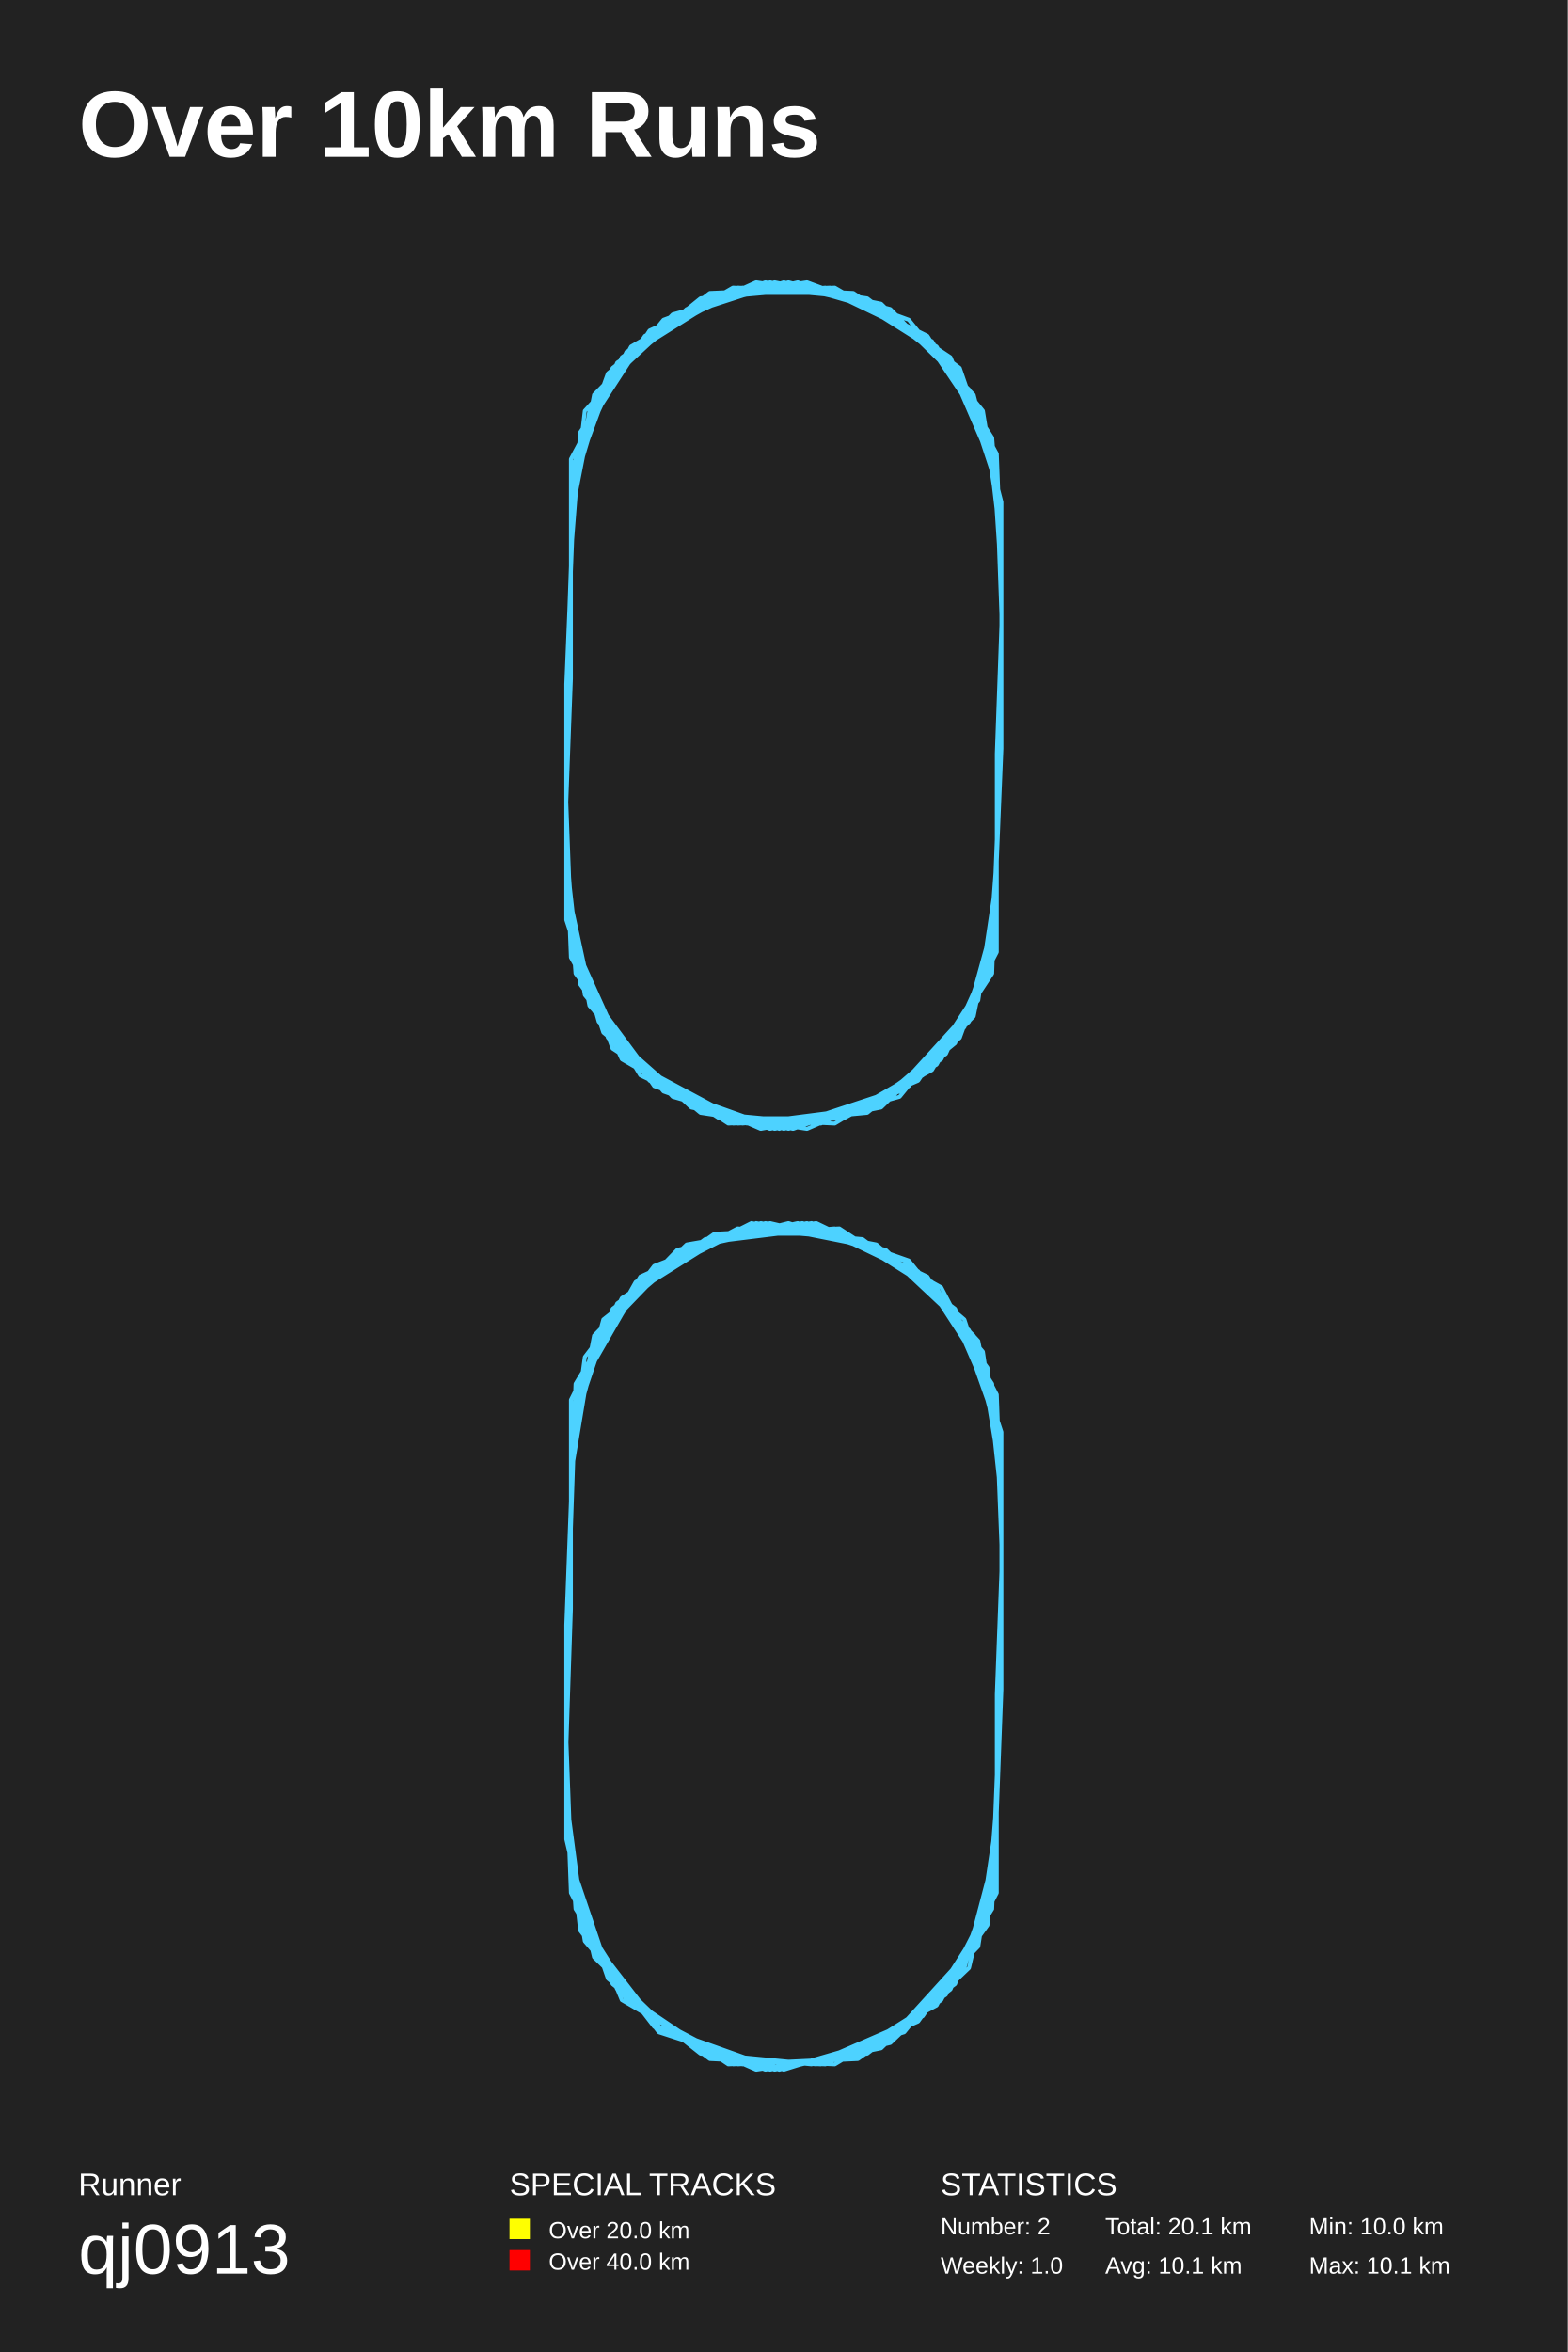
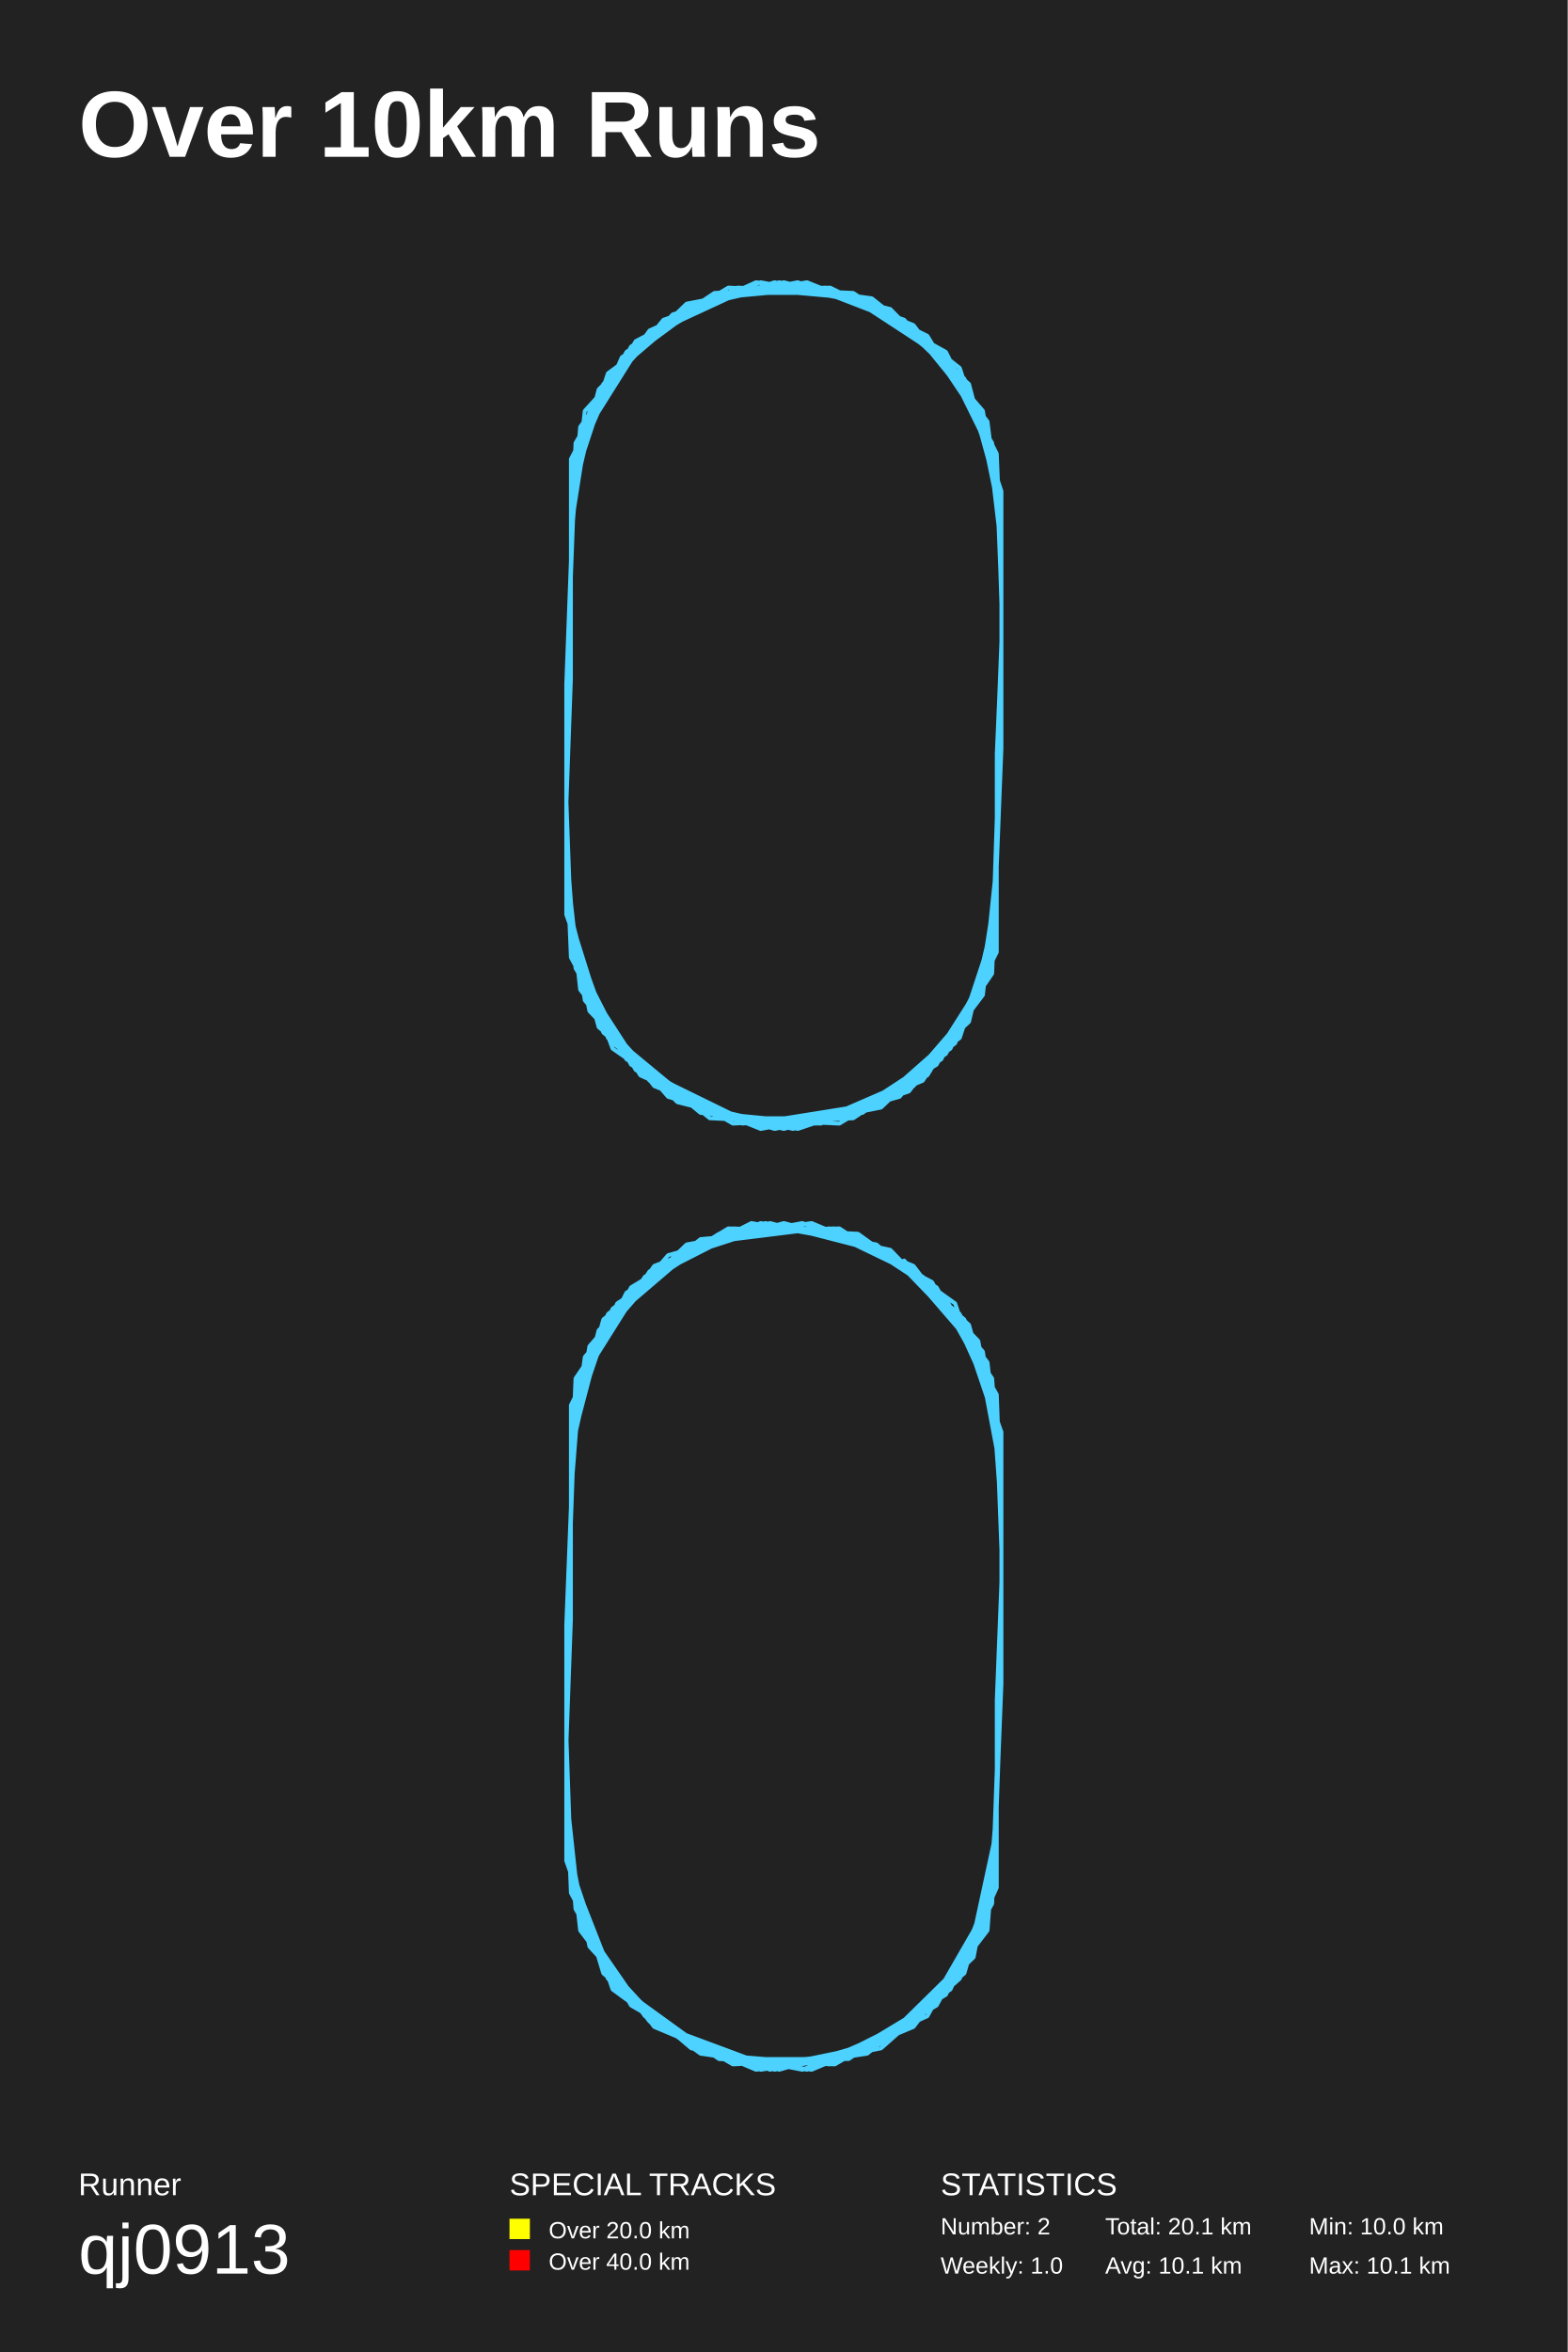
<svg xmlns="http://www.w3.org/2000/svg" baseProfile="full" height="300mm" version="1.1" viewBox="0,0,200,300" width="200mm">
  <defs />
  <rect fill="#222222" height="300" width="200" x="0" y="0" />
  <text fill="#FFFFFF" style="font-size:12px; font-family:Arial; font-weight:bold;" x="10" y="20">Over 10km Runs</text>
  <text fill="#FFFFFF" style="font-size:4px; font-family:Arial" x="10" y="280">Runner</text>
  <text fill="#FFFFFF" style="font-size:9px; font-family:Arial" x="10" y="290">qj0913</text>
  <text fill="#FFFFFF" style="font-size:4px; font-family:Arial" x="65" y="280">SPECIAL TRACKS</text>
  <rect fill="yellow" height="2.6" width="2.6" x="65" y="283" />
  <text fill="#FFFFFF" style="font-size:3px; font-family:Arial" x="70" y="285.5">Over 20.0 km</text>
  <rect fill="red" height="2.6" width="2.6" x="65" y="287" />
  <text fill="#FFFFFF" style="font-size:3px; font-family:Arial" x="70" y="289.5">Over 40.0 km</text>
  <text fill="#FFFFFF" style="font-size:4px; font-family:Arial" x="120" y="280">STATISTICS</text>
  <text fill="#FFFFFF" style="font-size:3px; font-family:Arial" x="120" y="285">Number: 2</text>
  <text fill="#FFFFFF" style="font-size:3px; font-family:Arial" x="120" y="290">Weekly: 1.0</text>
  <text fill="#FFFFFF" style="font-size:3px; font-family:Arial" x="141" y="285">Total: 20.1 km</text>
  <text fill="#FFFFFF" style="font-size:3px; font-family:Arial" x="141" y="290">Avg: 10.1 km</text>
  <text fill="#FFFFFF" style="font-size:3px; font-family:Arial" x="167" y="285">Min: 10.0 km</text>
  <text fill="#FFFFFF" style="font-size:3px; font-family:Arial" x="167" y="290">Max: 10.1 km</text>
-   <polyline fill="none" opacity="1" points="72.834,72.228 72.243,88.633 72.243,103.671 72.834,119.393 79.921,135.114 95.275,143.316 111.221,141.266 123.032,131.013 127.166,116.658 127.166,102.304 127.757,87.95 127.757,73.595 127.166,58.557 120.67,45.57 108.859,37.367 94.685,36.684 79.921,44.886 72.834,59.924 72.834,72.912 72.243,89.317 72.243,104.355 72.834,119.393 78.149,133.747 91.732,142.633 106.496,143.316 120.079,135.114 126.576,122.127 127.166,107.772 127.757,93.418 127.757,79.747 127.757,64.709 124.804,51.722 115.945,40.785 102.953,36.0 88.779,38.734 77.558,47.62 72.834,60.608 72.834,74.279 72.243,87.95 72.243,102.304 72.243,115.291 76.377,130.329 88.189,141.266 101.181,144.0 114.764,139.215 124.213,129.646 127.166,114.608 127.166,100.253 127.757,85.215 127.757,70.861 126.576,55.823 118.308,42.835 104.725,36.684 89.96,38.051 78.149,47.62 72.834,61.975 72.834,76.329 72.243,90.684 72.243,107.089 72.834,122.127 80.511,135.798 94.094,143.316 107.677,142.633 118.898,136.481 126.576,123.494 127.166,108.456 127.757,93.418 127.757,79.063 127.757,64.025 124.213,50.355 113.583,39.418 98.228,36.0 85.236,40.785 75.787,51.038 72.834,66.076 72.834,81.114 72.243,96.836 72.243,111.874 74.605,126.912 84.645,139.215 98.228,144.0 111.811,141.266 121.851,133.063 127.166,118.709 127.166,104.355 127.757,90 127.757,74.962 127.166,60.608 122.442,46.937 110.63,38.051 95.866,36.684 82.283,42.835 74.015,55.139 72.834,70.861 72.834,86.582 72.243,101.62 72.243,116.658 76.968,131.013 89.37,141.949 102.953,144.0 117.127,137.848 125.985,124.861 127.166,109.139 127.757,94.101 127.757,79.063 127.757,64.025 123.623,49.671 112.402,38.734 98.819,36.0 84.645,40.785 75.196,52.405 72.834,66.076 72.834,81.798 72.243,96.836 72.243,112.557 75.196,128.279 85.826,139.899 100.591,144.0 113.583,139.899 123.623,130.329 127.166,115.291 127.166,100.253 127.757,85.215 127.757,70.177 125.985,55.139 118.308,42.835 104.725,36.684 89.96,38.051 78.149,46.937 72.834,60.608 72.834,74.962 72.243,90 72.243,105.038 72.834,120.76 79.33,135.114 93.504,143.316 107.677,142.633 120.67,134.43 127.166,120.076 127.166,104.355 127.757,90 127.757,74.962 127.166,59.924 121.261,45.57 108.859,37.367 94.094,36.684 80.511,44.203 73.424,57.874 72.834,72.912 72.243,87.95 72.243,102.988 72.243,117.342 76.968,131.696 89.37,141.949 104.134,143.316 117.127,137.848 125.985,124.861 127.166,109.823 127.757,95.469 127.757,79.747 127.757,64.709 124.213,50.355 113.583,39.418 100.591,36.0 85.826,40.101 75.787,50.355 72.834,65.393 72.834,79.747 72.243,95.469 72.243,110.507 74.015,124.861 82.873,137.848 97.047,144.0 112.402,141.266 123.032,131.013 127.166,115.975 127.166,100.937 127.757,85.899 127.757,70.177 125.985,55.139 117.717,42.835 105.315,36.684 89.96,38.051 78.149,46.937 72.834,61.291 72.834,77.013 72.243,92.734 72.243,107.089 73.424,122.81 80.511,135.798 92.913,142.633 107.087,142.633 120.079,135.114 126.576,122.127 127.166,107.089 127.757,92.734 127.757,78.38 127.166,61.975 122.442,47.62 111.221,38.734 97.638,36.0 84.645,40.785 75.196,52.405 72.834,66.76 72.834,81.798 72.243,96.836 72.243,111.874 74.605,126.912 84.645,139.215 98.819,144.0 112.402,141.266 124.213,129.646 127.166,115.291 127.166,99.57 127.757,84.532 127.757,68.127 125.395,53.089 115.945,40.785 102.953,36.0 89.37,38.051 77.558,47.62 72.834,63.342 72.834,78.38 72.243,93.418 72.243,109.139 73.424,123.494 81.692,137.165 94.685,143.316 109.449,141.949 121.851,133.063 127.166,118.709 127.166,101.62 127.757,87.266 127.757,71.544 126.576,55.823 118.308,42.835 105.906,36.684 91.141,37.367 79.33,45.57 72.834,59.924 72.834,75.646 72.243,90 72.243,105.038 72.834,120.76 79.921,135.114 92.323,142.633 107.087,142.633 118.898,135.798 126.576,124.177 127.166,107.089 127.757,91.367 127.757,76.329 127.166,61.291 121.851,46.937 110.63,38.051 96.457,36.0 82.873,42.152 74.015,55.823 72.834,70.861 72.834,86.582 72.243,102.304 72.834,118.025 77.558,132.38 89.96,141.949 104.725,143.316 117.717,137.165 126.576,123.494 127.166,107.089 127.757,91.367 127.757,75.646 127.166,59.241 120.67,45.57 107.677,37.367 92.323,37.367 78.739,46.253 72.834,59.924 72.834,74.279 72.243,90 72.243,105.722 72.834,120.76 79.33,134.43 92.913,143.316 107.087,142.633 119.489,135.798 126.576,122.81 127.166,107.772 127.757,91.367 127.757,76.329 127.166,60.608 120.67,45.57 108.859,37.367 93.504,36.684 80.511,44.203 72.834,58.557 72.834,72.912 72.243,87.266 72.243,102.988 72.834,119.393 79.33,134.43 92.323,142.633 107.087,142.633 120.079,135.114 127.166,121.443 127.166,105.722 127.757,90 127.757,74.279 126.576,56.506 118.898,43.519 104.725,36.684 89.96,38.051 77.558,47.62 72.834,62.658 72.834,78.38 72.243,93.418 72.243,109.139 74.015,124.861 83.464,138.532 98.819,144.0 113.583,139.899 124.804,127.595 127.166,111.874 127.166,96.152 127.757,79.747 127.757,64.025 124.213,50.355 114.174,40.101 100,36.0 85.236,40.785 74.605,52.405 72.834,67.443 72.834,83.165 72.243,98.203 72.243,112.557 75.787,128.962 85.826,139.899 100,144.0 114.764,139.899 124.804,127.595 127.166,111.874 127.166,97.519 127.757,81.798 127.757,66.76 125.395,52.405 115.945,40.785 101.772,36.0 87.598,39.418 75.787,50.355 72.834,65.393 72.834,80.431 72.243,95.469 72.243,110.507 74.015,125.544 82.873,137.848 96.457,143.316 111.221,141.266 122.442,131.696 127.166,118.025 127.166,102.988 127.757,87.266 127.757,71.544 126.576,56.506 119.489,44.203 106.496,36.684 90.551,37.367 78.149,46.937 72.834,61.975 72.834,77.013 72.243,92.734 72.243,107.772 73.424,123.494 81.692,137.165 95.866,143.316 110.63,141.949 122.442,132.38 127.166,119.393 127.166,102.988 127.757,88.633 127.757,72.912 127.166,57.874 120.079,44.886 108.268,37.367 92.913,37.367 78.739,46.253 72.834,60.608 72.834,76.329 72.243,91.367 72.243,108.456 73.424,124.177 84.055,138.532 99.409,144.0 115.945,138.532" stroke="#4DD2FF" stroke-dasharray="none" stroke-linecap="round" stroke-linejoin="round" stroke-width="0.5" />
-   <polyline fill="none" opacity="1" points="126.576,243.494 127.166,227.772 127.757,211.367 127.757,196.329 127.166,180.608 120.67,165.57 107.677,157.367 91.732,157.367 78.739,166.253 72.834,180.608 72.834,197.696 72.243,207.95 72.243,223.671 72.834,239.393 79.33,255.114 93.504,263.316 108.859,262.633 121.261,253.747 127.166,240.076 127.166,224.355 127.757,208.633 127.757,192.912 126.576,177.19 118.898,163.519 103.543,156.0 88.189,158.734 76.968,168.987 72.834,184.025 72.834,200.431 72.243,216.836 72.243,231.874 74.605,247.595 84.645,259.215 98.228,264.0 111.811,261.266 123.032,251.013 127.166,236.658 127.166,220.937 127.757,205.215 127.757,190.177 125.985,174.456 117.127,162.152 102.953,156.0 87.007,159.418 75.787,171.038 72.834,186.076 72.834,201.114 72.243,216.152 72.243,231.874 74.605,246.228 84.055,258.532 96.457,264.0 110.63,261.949 121.261,253.747 127.166,239.393 127.166,224.355 127.757,208.633 127.757,193.595 127.166,177.874 120.079,164.203 107.677,157.367 92.323,157.367 79.33,165.57 72.834,178.557 72.834,194.279 72.243,208.633 72.243,222.988 72.834,238.709 77.558,252.38 89.37,261.949 103.543,263.316 117.717,257.165 125.985,244.177 127.166,229.139 127.757,212.051 127.757,197.013 127.166,181.291 121.851,166.937 110.04,158.051 94.094,156.684 81.102,163.519 73.424,177.19 72.834,192.228 72.243,207.266 72.243,221.62 72.834,237.342 78.149,253.063 89.37,261.949 104.134,263.316 117.127,257.848 125.985,245.544 127.166,230.507 127.166,216.152 127.757,200.431 127.757,185.393 123.623,169.671 112.993,159.418 98.228,156.0 83.464,161.468 74.605,173.089 72.834,188.127 72.834,203.165 72.243,218.886 72.243,234.608 75.787,249.646 86.417,259.899 99.409,264.0 113.583,260.582 123.623,251.013 127.166,235.975 127.166,222.304 127.757,207.266 127.757,192.228 126.576,177.19 118.898,163.519 104.725,156.684 91.141,157.367 78.739,166.253 72.834,179.924 72.834,194.962 72.243,210 72.243,224.355 72.834,240.076 78.739,253.747 91.141,262.633 106.496,263.316 118.898,255.798 126.576,243.494 127.166,228.456 127.757,213.418 127.757,197.013 127.166,181.975 121.851,166.937 110.04,158.051 95.275,156.684 81.692,162.835 73.424,177.874 72.834,192.912 72.243,208.633 72.243,223.671 72.834,240.076 78.739,253.747 89.96,261.949 104.134,263.316 117.717,257.165 125.985,244.861 127.166,230.507 127.166,216.152 127.757,201.114 127.757,186.076 124.804,171.722 115.945,160.785 102.362,156.0 88.779,158.734 77.558,168.304 72.834,181.975 72.834,196.329 72.243,210.684 72.243,225.722 72.834,240.76 78.739,253.747 90.551,262.633 104.725,263.316 117.127,257.848 125.985,244.861 127.166,231.19 127.757,215.469 127.757,201.798 127.757,186.076 124.804,171.038 115.355,160.785 101.772,156.0 86.417,159.418 75.787,170.355 72.834,185.393 72.834,199.747 72.243,215.469 72.243,229.139 74.015,244.861 81.692,256.481 94.685,263.316 109.449,262.633 120.079,255.114 127.166,240.76 127.166,225.722 127.757,210.684 127.757,195.646 127.166,179.924 120.67,165.57 107.087,156.684 92.913,157.367 78.739,166.253 72.834,179.924 72.834,194.962 72.243,212.051 72.243,227.089 73.424,243.494 81.692,256.481 94.094,263.316 108.268,262.633 120.67,254.43 126.576,241.443 127.166,226.405 127.757,212.051 127.757,197.013 127.757,182.658 123.032,168.304 111.811,158.734 97.638,156.0 83.464,161.468 74.605,173.089 72.834,186.076 72.834,201.798 72.243,216.836 72.243,233.241 74.605,247.595 84.055,258.532 98.819,264.0 112.402,261.266 123.032,251.013 127.166,237.342 127.166,221.62 127.757,205.899 127.757,191.544 125.985,175.139 118.308,162.835 104.134,156.0 89.96,158.051 76.968,168.304 72.834,183.342 72.834,199.063 72.243,214.101 72.243,230.507 74.015,246.228 83.464,258.532 97.638,264.0 112.402,261.266 123.032,251.013 127.166,235.291 127.166,220.253 127.757,205.215 127.757,188.127 125.395,172.405 115.355,160.785 100.591,156.0 87.007,159.418 75.787,171.038 72.834,185.393 72.834,201.798 72.243,216.152 72.243,231.874 74.605,246.912 84.055,258.532 99.409,264.0 113.583,259.899 124.804,248.279 127.166,233.241 127.166,218.203 127.757,202.481 127.757,186.076 124.213,170.355 112.993,159.418 95.866,156.0 82.283,162.835 73.424,177.19 72.834,191.544 72.243,207.266 72.243,222.304 72.834,239.393 78.149,253.063 91.141,262.633 106.496,263.316 120.079,255.114 127.166,241.443 127.166,225.722 127.757,210 127.757,193.595 127.166,178.557 119.489,164.203 106.496,156.684 89.96,158.051 78.149,166.937 72.834,182.658 72.834,197.013 72.243,214.785 72.243,229.139 74.605,246.912 84.055,259.215 98.819,264.0 112.993,260.582 124.804,247.595 127.166,232.557 127.166,216.152 127.757,201.798 127.757,184.709 124.213,170.355 111.811,158.734 97.047,156.0 81.692,162.835 73.424,176.506 72.834,192.228 72.243,207.266 72.243,222.988 72.834,238.709 77.558,252.38 90.551,262.633 105.315,263.316 119.489,255.798 127.166,240.76 127.166,225.038 127.757,207.95 127.757,192.228 126.576,176.506 117.717,162.835 103.543,156.0 87.598,158.734 76.968,168.987 72.834,184.025 72.834,199.747 72.243,215.469 72.243,231.874 74.605,246.228 84.645,259.215 100,264.0 115.355,259.215 124.804,247.595 127.166,231.874 127.166,216.152 127.757,200.431 127.757,184.709 123.623,169.671 111.811,158.734 96.457,156.0 81.692,163.519 73.424,177.874 72.834,194.962 72.243,210.684 72.243,225.722 72.834,241.443 79.921,255.114 93.504,263.316 107.677,262.633 120.67,254.43 127.166,240.76 127.166,225.038 127.757,208.633 127.757,192.912 126.576,177.19 118.308,162.835 104.725,156.684 88.189,158.734 75.787,170.355 72.834,188.127 72.834,205.215 72.243,222.988 72.834,239.393 78.739,253.747 92.913,263.316 108.859,262.633 121.851,253.063 127.166,238.025 127.166,221.62 127.757,205.215 127.757,188.81 124.804,171.038 112.993,159.418" stroke="#4DD2FF" stroke-dasharray="none" stroke-linecap="round" stroke-linejoin="round" stroke-width="0.5" />
+   <polyline fill="none" opacity="1" points="72.834,85.899 72.243,100.937 72.243,116.658 78.149,133.063 91.732,142.633 107.677,142.633 121.261,133.747 127.166,119.393 127.166,105.038 127.757,90.684 127.757,76.329 127.166,60.608 122.442,47.62 111.811,38.734 97.047,36.0 82.873,42.152 73.424,57.19 72.834,70.177 72.834,85.899 72.243,100.937 72.243,115.975 76.377,131.013 89.37,141.949 103.543,143.316 117.717,137.165 125.985,124.177 127.166,111.19 127.166,96.152 127.757,83.165 127.757,68.127 125.985,53.772 117.717,42.835 105.315,36.684 91.141,37.367 79.921,44.886 73.424,57.874 72.834,71.544 72.834,85.215 72.243,99.57 72.243,111.874 74.605,127.595 85.236,139.899 98.819,144.0 112.402,141.266 122.442,131.696 127.166,117.342 127.166,102.988 127.757,88.633 127.757,73.595 127.166,58.557 120.079,44.886 107.677,37.367 92.913,36.684 79.921,44.886 72.834,59.241 72.834,73.595 72.243,87.95 72.243,103.671 72.834,118.709 78.149,133.063 91.732,142.633 104.725,143.316 116.536,138.532 125.395,126.912 127.166,111.19 127.166,96.152 127.757,82.481 127.757,66.76 125.395,52.405 115.945,41.468 101.772,36.0 87.598,38.734 76.968,48.987 72.834,62.658 72.834,77.696 72.243,93.418 72.243,109.139 73.424,123.494 81.692,137.165 95.275,143.316 108.859,142.633 120.079,135.114 126.576,122.127 127.166,107.089 127.757,92.734 127.757,77.696 127.757,63.342 123.623,49.671 112.993,39.418 98.819,36.0 84.645,40.785 75.196,52.405 72.834,67.443 72.834,82.481 72.243,98.203 72.243,113.924 75.196,128.279 86.417,140.582 100,144.0 114.764,139.899 124.804,127.595 127.166,112.557 127.166,96.836 127.757,81.798 127.757,66.76 124.804,52.405 115.355,40.785 101.772,36.0 87.007,39.418 76.377,49.671 72.834,63.342 72.834,79.063 72.243,94.101 72.243,109.823 74.015,125.544 82.873,137.848 97.047,144.0 111.221,141.266 121.851,133.063 127.166,118.025 127.166,102.988 127.757,87.95 127.757,72.228 127.166,57.874 120.67,44.886 107.087,37.367 92.913,36.684 80.511,44.203 73.424,57.874 72.834,72.228 72.834,86.582 72.243,101.62 72.834,118.025 76.968,131.696 90.551,142.633 104.725,143.316 118.308,137.165 126.576,123.494 127.166,107.772 127.757,92.734 127.757,78.38 127.757,62.658 123.032,48.304 111.811,38.734 97.047,36.0 82.873,42.152 74.015,54.456 72.834,69.494 72.834,85.215 72.243,99.57 72.243,114.608 75.196,128.962 86.417,140.582 101.181,144.0 114.764,139.215 124.804,127.595 127.166,113.241 127.166,98.886 127.757,82.481 127.757,67.443 125.395,53.089 116.536,41.468 102.953,36.0 88.779,38.734 77.558,48.304 72.834,62.658 72.834,77.013 72.243,92.051 72.243,107.772 72.834,122.127 79.921,135.114 94.685,143.316 109.449,141.949 121.261,133.747 127.166,119.393 127.166,103.671 127.757,88.633 127.757,72.912 127.166,57.874 120.079,44.886 108.268,37.367 92.913,36.684 79.921,44.886 72.834,58.557 72.834,73.595 72.243,89.317 72.243,104.355 72.834,119.393 78.149,133.747 89.96,141.949 104.134,143.316 117.717,137.165 125.985,124.861 127.166,110.507 127.757,95.469 127.757,80.431 127.757,64.709 123.623,49.671 113.583,39.418 100,36.0 87.007,39.418 76.377,49.671 72.834,64.025 72.834,79.063 72.243,93.418 72.243,109.139 73.424,123.494 82.283,137.165 95.866,143.316 110.04,141.949 122.442,132.38 127.166,118.025 127.166,102.304 127.757,87.95 127.757,70.861 126.576,56.506 118.308,42.835 105.906,36.684 92.323,37.367 79.33,45.57 72.834,60.608 72.834,75.646 72.243,90.684 72.243,105.722 72.834,120.76 79.33,134.43 92.323,142.633 107.087,143.316 119.489,135.798 126.576,122.127 127.166,104.355 127.757,90 127.757,74.279 127.166,59.241 120.079,44.886 108.859,37.367 94.094,36.684 81.102,43.519 73.424,56.506 72.834,71.544 72.243,87.266 72.243,102.304 72.834,118.025 77.558,131.696 89.96,141.949 104.134,143.316 117.127,137.848 125.395,126.912 127.166,109.823 127.757,94.785 127.757,79.747 127.757,64.709 123.623,48.987 112.993,39.418 99.409,36.0 85.826,40.101 74.605,52.405 72.834,68.127 72.834,83.848 72.243,99.57 72.243,114.608 76.377,130.329 87.007,140.582 101.772,144.0 115.945,139.215 125.395,126.912 127.166,110.507 127.757,94.785 127.757,78.38 127.757,62.658 122.442,47.62 110.63,38.051 95.866,36.684 81.102,43.519 73.424,57.19 72.834,71.544 72.834,86.582 72.243,102.988 72.834,117.342 77.558,132.38 90.551,141.949 104.725,143.316 117.717,137.848 125.395,126.228 127.166,110.507 127.757,94.785 127.757,79.063 127.757,63.342 123.032,48.304 111.221,38.734 96.457,36.0 82.873,42.152 74.015,55.823 72.834,69.494 72.834,84.532 72.243,99.57 72.243,115.291 76.968,131.696 89.37,141.949 104.134,143.316 117.717,137.165 126.576,124.177 127.166,109.139 127.757,92.734 127.757,77.013 127.166,59.241 121.261,46.253 107.677,37.367 92.913,37.367 79.921,44.886 72.834,59.241 72.834,75.646 72.243,90.684 72.243,106.405 72.834,121.443 81.102,136.481 95.275,143.316 111.221,141.266 123.623,130.329 127.166,115.291 127.166,99.57 127.757,83.165 127.757,67.443 125.395,53.089 116.536,41.468 102.953,36.0 87.598,38.734 76.377,49.671 72.834,64.709 72.834,79.747 72.243,95.469 72.243,109.823 74.015,126.228 83.464,138.532 97.047,144.0 111.811,141.266 123.623,130.329 127.166,115.291 127.166,100.253 127.757,84.532 127.757,70.177 125.985,55.139 117.717,42.835 105.315,36.684 90.551,38.051 77.558,47.62 72.834,61.975 72.834,77.013 72.243,92.734 72.243,107.089 73.424,122.81 80.511,135.798 93.504,143.316 107.677,142.633 120.67,134.43 127.166,121.443 127.166,106.405 127.757,90.684 127.757,74.962 127.166,59.241 121.261,46.253 109.449,38.051 94.094,36.684 79.921,44.886 72.834,58.557 72.834,73.595 72.243,89.317 72.243,105.038 72.834,120.076 79.33,134.43 92.323,142.633 107.677,142.633 120.079,135.114 126.576,122.127 127.166,106.405 127.757,90.684 127.757,76.329 127.166,61.291 122.442,46.937 111.221,38.051 96.457,36.0 81.102,43.519 73.424,57.874 72.834,73.595 72.243,88.633 72.243,105.038 72.834,120.76 80.511,135.798 95.866,143.316 112.993,140.582" stroke="#4DD2FF" stroke-dasharray="none" stroke-linecap="round" stroke-linejoin="round" stroke-width="0.5" />
+   <polyline fill="none" opacity="1" points="127.166,229.823 127.757,212.734 127.757,197.696 127.166,181.975 121.851,166.253 108.859,157.367 93.504,156.684 79.921,164.886 72.834,179.924 72.834,194.962 72.834,206.582 72.243,221.62 72.834,238.709 78.739,253.747 91.732,262.633 107.087,262.633 120.67,254.43 126.576,242.127 127.166,225.722 127.757,210.684 127.757,194.279 127.166,178.557 119.489,164.203 105.906,156.684 89.37,158.051 77.558,167.62 72.834,182.658 72.834,199.063 72.243,214.785 72.243,230.507 74.015,246.228 83.464,258.532 97.047,264.0 111.221,261.266 122.442,252.38 127.166,238.025 127.166,222.304 127.757,206.582 127.757,191.544 126.576,175.823 117.717,162.835 104.725,156.684 88.189,158.734 76.377,169.671 72.834,185.393 72.834,199.747 72.243,214.101 72.243,230.507 74.015,245.544 82.873,257.848 95.866,263.316 109.449,261.949 121.261,253.747 127.166,240.76 127.166,225.722 127.757,210 127.757,195.646 127.166,179.924 120.67,165.57 109.449,157.367 92.913,156.684 80.511,164.203 73.424,177.874 72.834,192.228 72.243,207.266 72.243,221.62 72.243,235.975 76.968,251.696 88.189,261.266 102.362,264.0 116.536,258.532 125.985,246.228 127.166,230.507 127.757,213.418 127.757,197.696 127.757,182.658 122.442,167.62 111.221,158.734 95.866,156.0 82.283,162.835 73.424,175.823 72.834,191.544 72.834,205.899 72.243,220.937 72.243,235.975 76.968,251.013 88.189,261.266 102.953,264.0 115.945,258.532 125.395,246.912 127.166,231.874 127.166,216.836 127.757,201.798 127.757,186.76 124.804,171.038 114.174,160.101 100,156.0 85.236,160.785 74.605,173.089 72.834,186.076 72.834,202.481 72.243,217.519 72.243,233.241 75.196,248.279 85.236,259.215 98.819,264.0 112.402,261.266 122.442,252.38 127.166,238.709 127.166,222.988 127.757,207.95 127.757,193.595 127.166,177.874 119.489,164.203 106.496,156.684 91.732,157.367 79.921,164.886 72.834,179.241 72.834,193.595 72.243,209.317 72.243,222.988 72.834,238.025 78.149,253.747 89.37,261.949 104.725,263.316 118.308,256.481 125.985,244.861 127.166,229.823 127.757,214.785 127.757,198.38 127.757,183.342 123.032,168.304 111.811,158.734 97.047,156.0 82.873,162.152 73.424,176.506 72.834,192.228 72.834,206.582 72.243,222.988 72.834,238.025 77.558,252.38 88.779,261.266 102.362,264.0 116.536,257.848 125.985,245.544 127.166,232.557 127.166,217.519 127.757,202.481 127.757,187.443 125.395,173.089 116.536,161.468 103.543,156.0 89.96,158.051 78.149,166.937 72.834,180.608 72.834,194.279 72.243,209.317 72.243,224.355 72.834,239.393 78.149,253.063 89.37,261.949 103.543,264.0 116.536,258.532 125.395,246.228 127.166,231.874 127.166,217.519 127.757,201.798 127.757,188.127 125.395,172.405 115.945,161.468 102.362,156.0 88.189,158.734 76.377,169.671 72.834,183.342 72.834,198.38 72.243,213.418 72.243,228.456 73.424,243.494 80.511,255.798 93.504,263.316 107.087,262.633 119.489,255.798 126.576,242.81 127.166,226.405 127.757,212.734 127.757,197.013 127.166,181.975 121.851,166.253 109.449,157.367 95.275,156.684 80.511,164.203 73.424,177.874 72.834,194.279 72.243,209.317 72.243,226.405 72.834,241.443 80.511,255.798 92.913,262.633 107.087,262.633 119.489,255.798 126.576,242.127 127.166,228.456 127.757,213.418 127.757,199.063 127.757,184.025 123.623,168.987 112.993,159.418 100,156.0 85.236,160.101 75.196,171.722 72.834,185.393 72.834,199.747 72.243,215.469 72.243,231.19 74.015,245.544 82.283,257.165 96.457,264.0 110.63,261.949 122.442,252.38 127.166,238.709 127.166,222.988 127.757,207.95 127.757,192.228 126.576,177.19 118.898,163.519 105.906,156.684 89.96,158.051 78.149,166.937 72.834,182.658 72.834,197.013 72.243,213.418 72.243,228.456 74.015,244.861 82.873,257.848 97.047,264.0 110.63,261.949 123.032,251.696 127.166,237.342 127.166,221.62 127.757,206.582 127.757,189.494 125.985,173.772 116.536,161.468 102.362,156.0 87.598,158.734 76.968,168.987 72.834,184.709 72.834,199.063 72.243,216.152 72.243,229.823 74.015,246.228 82.873,257.848 98.228,264.0 112.402,260.582 124.213,248.962 127.166,234.608 127.166,218.886 127.757,203.848 127.757,188.127 124.804,172.405 114.174,160.101 98.228,156.0 82.873,162.152 74.015,175.823 72.834,190.861 72.834,204.532 72.243,221.62 72.243,237.342 77.558,252.38 89.37,261.949 105.906,263.316 118.308,256.481 126.576,242.127 127.166,227.772 127.757,210.684 127.757,195.646 127.166,178.557 120.67,165.57 107.087,156.684 92.323,157.367 78.739,166.253 72.834,179.924 72.834,196.329 72.243,212.734 72.243,229.139 74.015,244.861 83.464,258.532 96.457,264.0 112.993,260.582 123.623,249.646 127.166,233.241 127.166,218.886 127.757,203.165 127.757,186.76 124.804,171.038 113.583,159.418 97.638,156.0 83.464,161.468 73.424,175.823 72.834,190.177 72.834,206.582 72.243,220.937 72.834,238.025 76.968,251.696 89.37,261.949 104.725,263.316 118.308,257.165 126.576,242.127 127.166,226.405 127.757,210 127.757,193.595 126.576,177.19 118.898,163.519 104.725,156.684 89.37,158.051 76.968,168.304 72.834,183.342 72.834,199.063 72.243,214.101 72.243,229.823 74.015,245.544 82.873,257.848 99.409,264.0 113.583,259.899 124.213,249.646 127.166,233.924 127.166,217.519 127.757,202.481 127.757,185.393 124.213,171.038 112.993,159.418 97.638,156.0 82.873,162.152 73.424,177.19 72.834,193.595 72.243,208.633 72.243,224.355 72.834,240.076 78.739,253.747 91.732,262.633 106.496,263.316 119.489,255.798 126.576,242.127 127.166,227.089 127.757,210 127.757,194.279 127.166,178.557 119.489,164.203 105.906,156.684 89.96,158.051 76.377,169.671 72.834,185.393 72.834,203.165 72.243,220.937 72.834,238.025 77.558,252.38 91.732,262.633 108.268,262.633 121.261,253.747 127.166,238.709 127.166,222.304 127.757,205.899 127.757,188.81 125.395,172.405 115.355,160.785" stroke="#4DD2FF" stroke-dasharray="none" stroke-linecap="round" stroke-linejoin="round" stroke-width="0.5" />
</svg>
